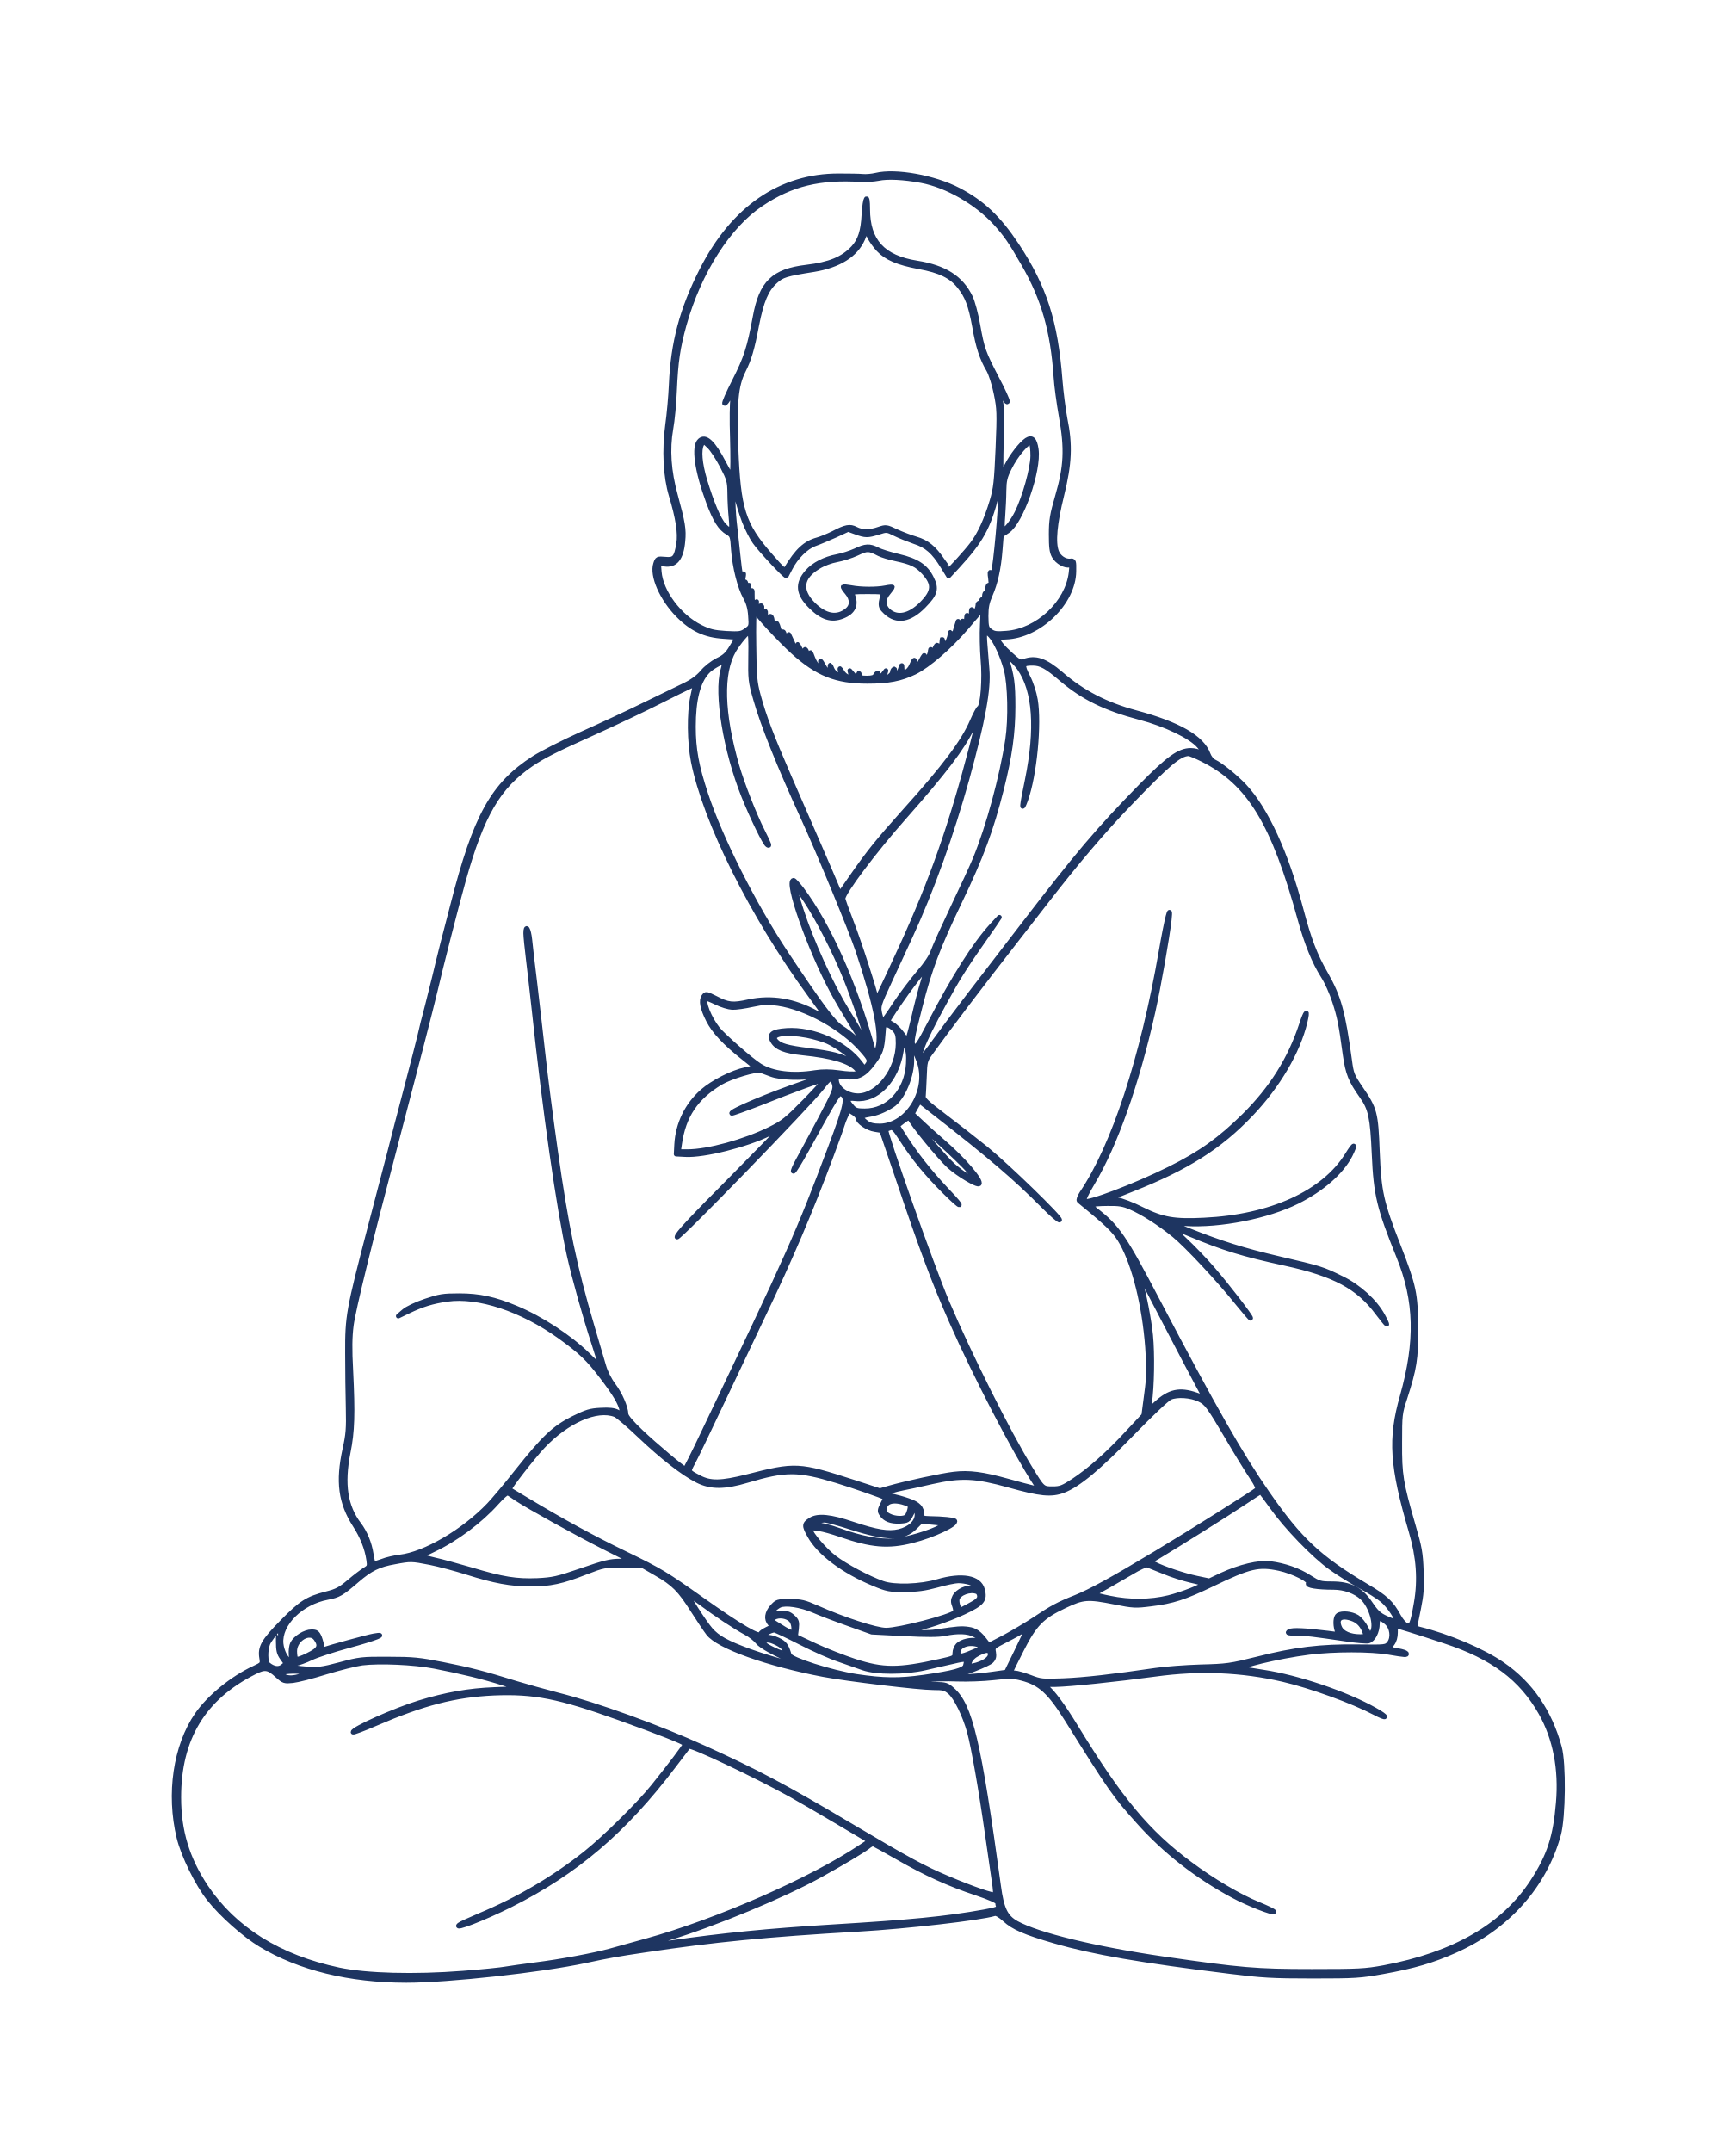
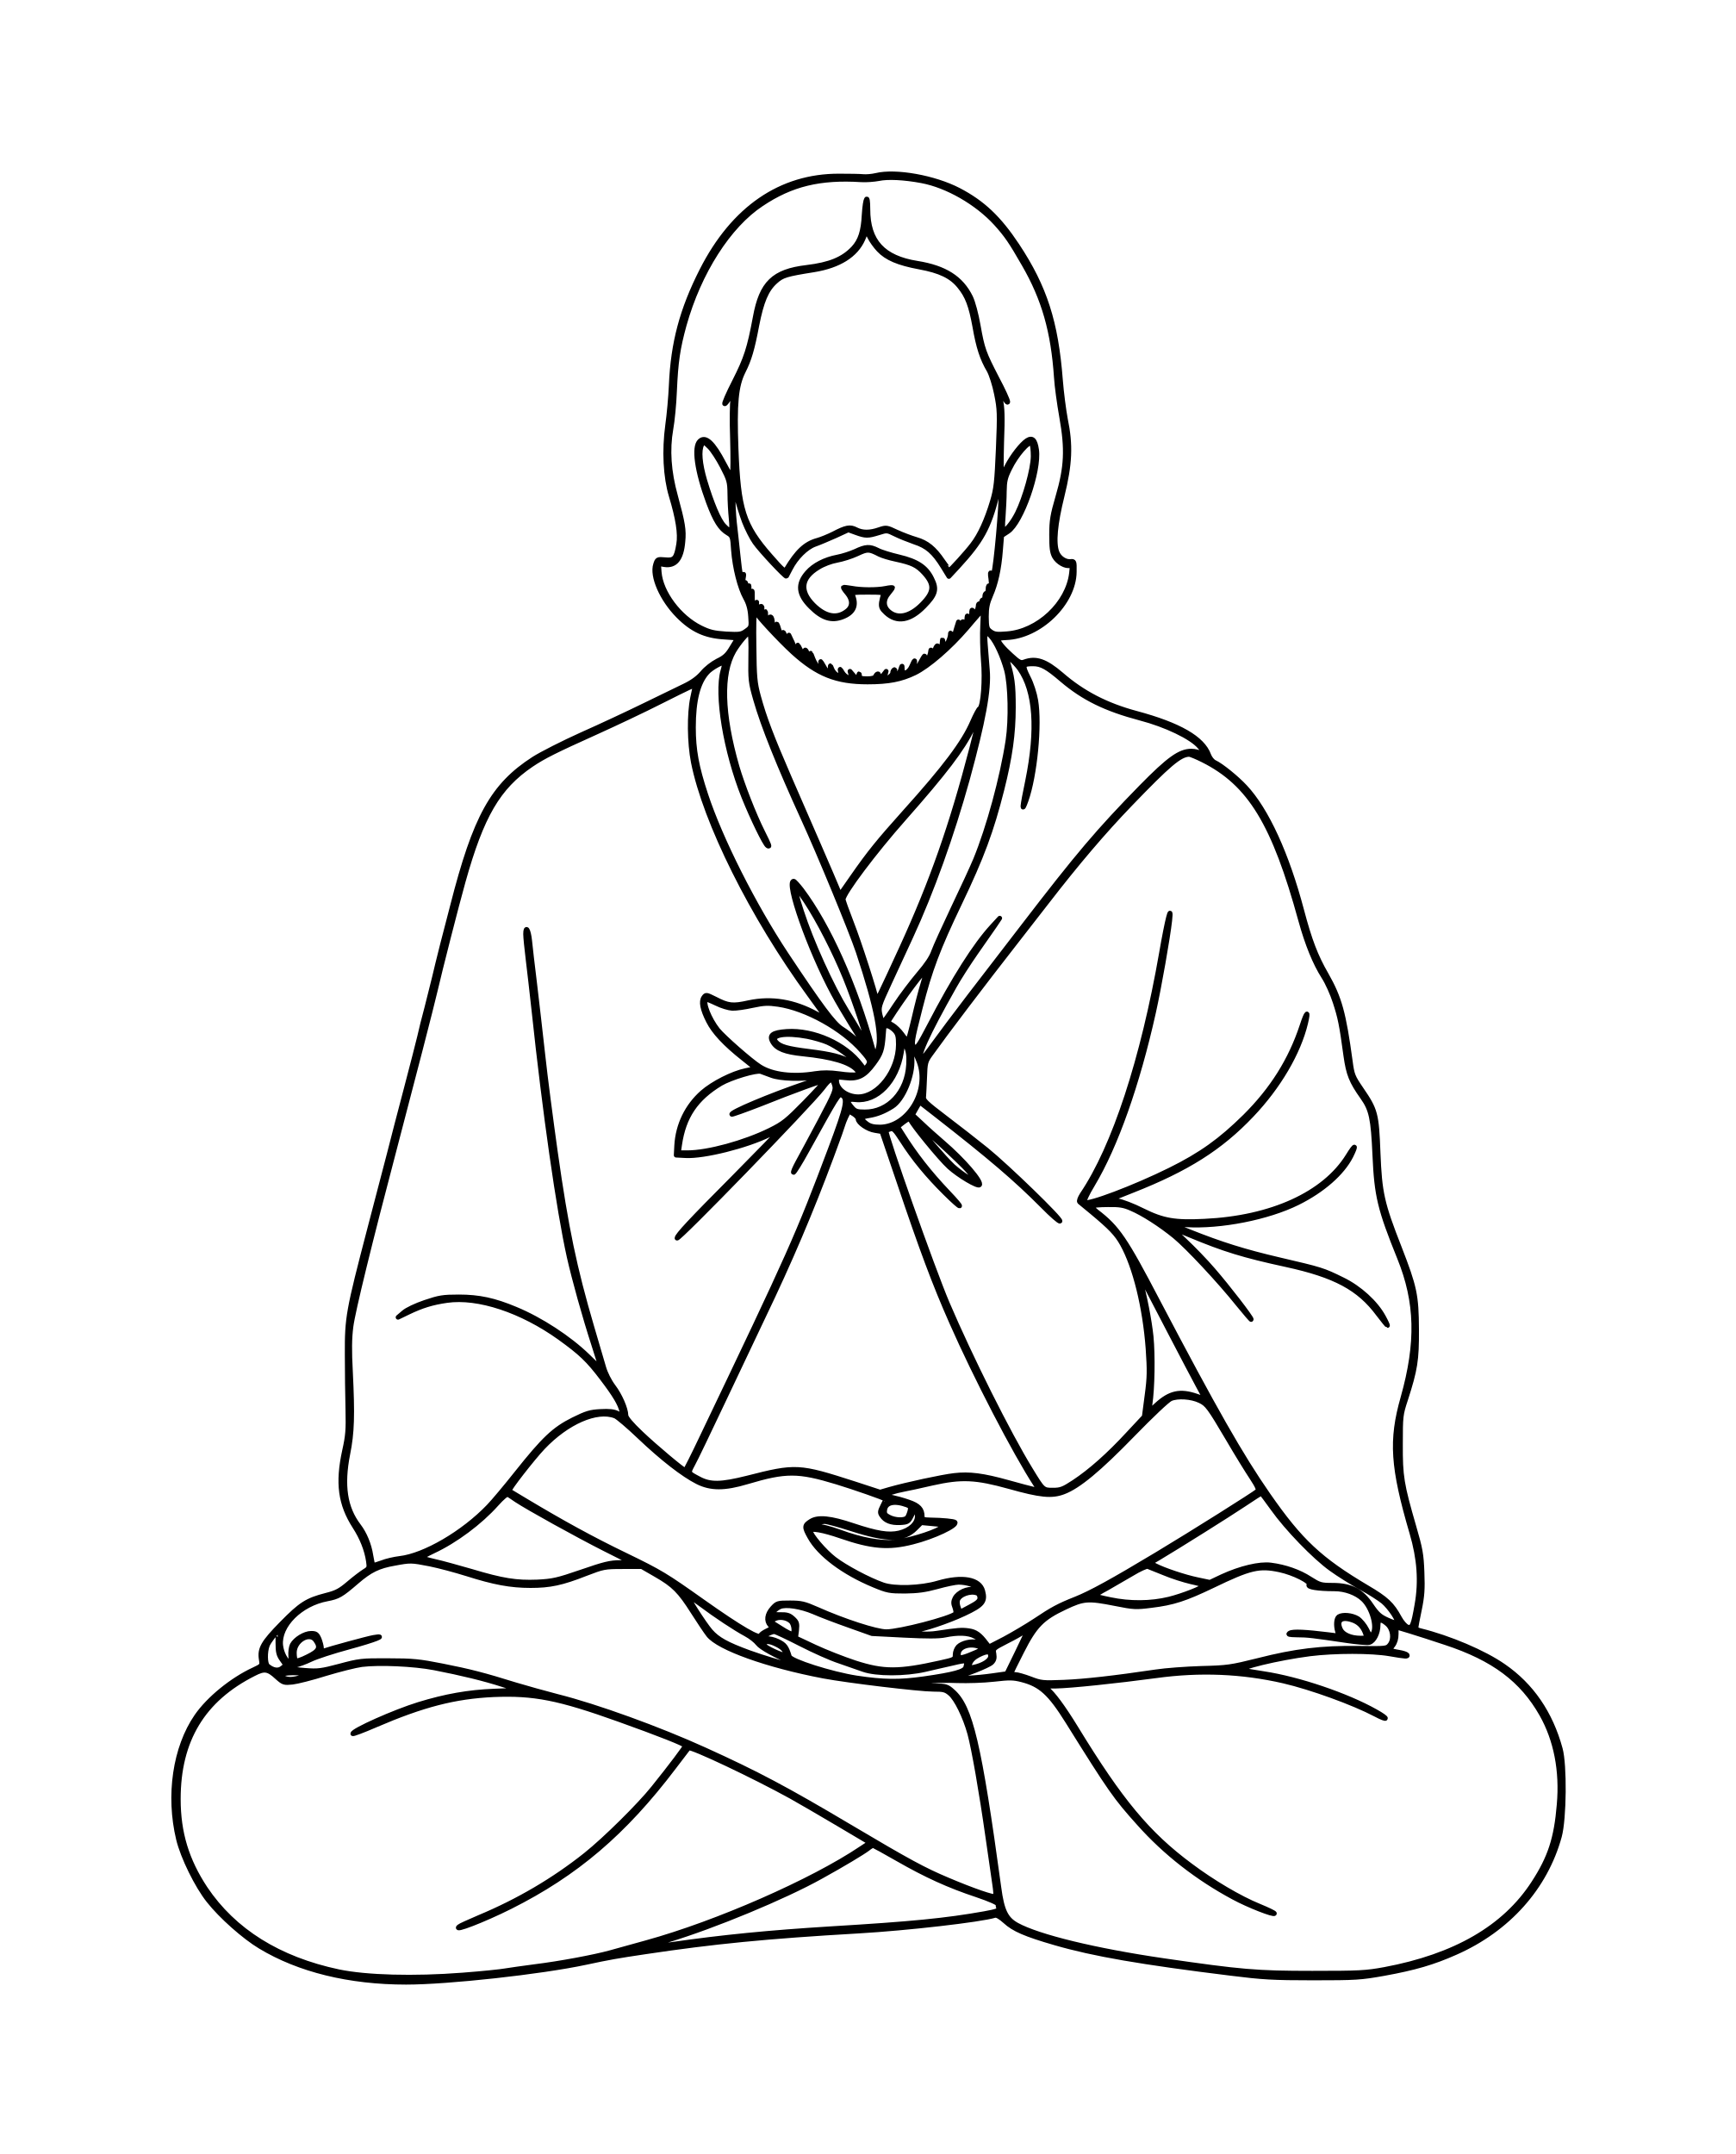
- <svg xmlns="http://www.w3.org/2000/svg" viewBox="0 0 370.72 460.00" width="371" height="460">
+ <svg xmlns="http://www.w3.org/2000/svg" viewBox="0 0 370.72 460.00">
  <g transform="translate(30.00,30.00) scale(0.351494)">
-     <g transform="translate(0,1138) scale(0.1,-0.1)" fill="#1E3561" stroke="#1E3561" stroke-width="28.450" stroke-linejoin="round" stroke-linecap="round">
+     <g transform="translate(0,1138) scale(0.1,-0.1)" fill="currentColor" stroke="currentColor" stroke-width="28.450" stroke-linejoin="round" stroke-linecap="round">
      <path d="M4470 11168 c-25 -6 -61 -9 -80 -7 -19 2 -84 3 -145 3 -355 1 -643 -197 -834 -573 -121 -238 -175 -441 -186 -696 -3 -71 -13 -182 -22 -245 -21 -155 -13 -314 22 -430 41 -136 56 -230 45 -293 -14 -86 -26 -100 -82 -94 -46 4 -48 3 -58 -28 -24 -72 38 -213 137 -313 84 -85 164 -122 277 -129 l84 -6 -34 -56 c-27 -46 -44 -62 -88 -83 -31 -16 -70 -46 -92 -73 -27 -31 -61 -56 -109 -79 -38 -19 -149 -72 -245 -119 -96 -47 -267 -127 -380 -177 -113 -51 -243 -117 -290 -147 -250 -161 -356 -352 -494 -893 -14 -52 -41 -158 -61 -235 -19 -77 -42 -167 -49 -200 -8 -33 -28 -114 -45 -180 -18 -66 -38 -147 -45 -180 -8 -33 -44 -175 -81 -315 -37 -140 -84 -320 -104 -400 -21 -80 -74 -284 -119 -455 -130 -498 -137 -536 -136 -760 0 -104 2 -255 4 -335 3 -124 0 -160 -20 -250 -43 -197 -26 -325 62 -462 44 -68 73 -141 83 -210 6 -40 4 -44 -24 -61 -16 -10 -59 -42 -94 -72 -54 -46 -76 -58 -140 -74 -116 -30 -153 -54 -268 -171 -114 -116 -136 -154 -125 -219 6 -37 5 -38 -46 -62 -132 -61 -274 -177 -347 -283 -131 -190 -174 -481 -110 -747 26 -108 112 -284 184 -374 75 -95 216 -220 313 -278 235 -142 541 -217 886 -217 255 0 819 62 1091 120 144 31 191 39 365 65 416 62 727 93 1295 126 293 17 738 68 827 95 11 3 33 -10 62 -36 52 -48 123 -79 303 -131 234 -68 525 -118 1068 -185 192 -24 255 -28 500 -28 261 0 290 2 430 27 188 34 300 67 435 127 320 141 547 396 632 707 29 107 32 433 5 531 -59 217 -175 386 -345 503 -119 83 -330 172 -504 215 -16 3 -28 11 -28 16 0 5 9 56 21 111 17 83 20 125 16 227 -4 110 -10 143 -50 280 -74 256 -82 303 -81 500 0 168 1 179 31 270 59 183 68 240 67 425 -1 210 -12 259 -104 496 -107 273 -120 334 -130 579 -9 237 -15 259 -102 386 -52 76 -56 87 -67 170 -40 293 -65 384 -145 525 -66 114 -102 210 -150 391 -90 341 -213 610 -344 750 -51 55 -145 131 -184 149 -14 6 -30 26 -37 45 -37 102 -180 184 -441 254 -182 49 -325 123 -455 236 -96 82 -154 102 -225 76 -22 -8 -32 -3 -80 41 -49 44 -79 81 -80 98 0 3 23 7 50 8 203 7 412 209 414 400 1 64 0 66 -23 63 -32 -3 -69 22 -82 56 -22 56 -11 173 31 342 48 195 53 309 20 468 -10 54 -24 160 -30 237 -27 351 -95 563 -263 817 -110 166 -209 260 -355 336 -148 77 -383 119 -502 90z m277 -33 c155 -29 336 -133 451 -259 64 -71 91 -110 170 -248 122 -211 178 -408 197 -688 3 -52 18 -160 32 -239 35 -197 30 -305 -23 -486 -32 -110 -38 -145 -38 -230 0 -78 3 -107 17 -133 19 -35 70 -64 96 -54 12 4 13 -4 8 -47 -22 -184 -203 -354 -393 -368 -60 -5 -76 -3 -98 13 -23 17 -25 25 -26 90 0 56 6 84 26 130 31 71 51 159 60 276 l7 87 38 25 c82 54 192 368 174 497 -9 61 -26 77 -59 56 -34 -23 -89 -94 -120 -154 -14 -29 -29 -53 -33 -53 -3 0 -3 89 0 198 6 154 4 210 -7 257 -8 33 -13 61 -11 63 2 2 15 -18 29 -45 14 -26 25 -40 26 -31 0 10 -29 74 -66 143 -80 155 -88 176 -114 322 -12 68 -31 140 -46 171 -57 116 -156 179 -324 206 -208 33 -300 134 -300 328 0 100 -16 75 -23 -34 -5 -101 -23 -156 -65 -202 -63 -67 -143 -100 -284 -117 -202 -24 -275 -95 -313 -304 -35 -188 -55 -249 -125 -387 -39 -76 -66 -138 -60 -138 5 0 19 18 30 41 12 23 23 39 25 37 2 -1 -1 -23 -6 -48 -4 -25 -6 -133 -2 -241 3 -108 3 -205 -1 -215 -6 -15 -17 -1 -51 64 -65 125 -111 168 -146 136 -39 -35 -19 -181 52 -373 42 -112 72 -160 118 -187 27 -16 29 -22 34 -103 8 -107 39 -229 73 -290 18 -32 28 -66 31 -112 5 -65 4 -67 -27 -89 -29 -21 -40 -22 -121 -18 -75 5 -101 11 -156 38 -129 64 -241 213 -251 337 l-4 52 34 -6 c68 -11 105 34 114 140 7 70 0 112 -45 277 -41 148 -50 281 -28 406 9 49 19 152 22 229 8 182 20 262 59 404 90 321 270 603 470 735 181 121 354 163 606 147 30 -2 78 2 105 7 56 12 155 7 262 -13z m-261 -419 c48 -51 118 -81 247 -105 125 -23 194 -56 243 -117 49 -60 70 -116 94 -247 21 -122 44 -193 86 -264 13 -23 34 -87 45 -143 19 -94 20 -116 11 -333 -9 -203 -13 -243 -36 -320 -34 -113 -75 -204 -121 -263 -33 -44 -133 -154 -139 -154 -1 0 -20 25 -41 55 -52 77 -96 112 -161 131 -31 9 -84 29 -119 45 -61 29 -64 29 -106 15 -57 -20 -102 -20 -141 0 -36 19 -62 14 -138 -26 -30 -15 -74 -33 -96 -39 -74 -20 -124 -67 -190 -177 -9 -15 -21 -5 -97 82 -164 187 -194 282 -208 653 -10 274 0 380 44 468 36 71 55 135 82 279 29 147 58 217 114 267 41 37 63 44 233 71 153 25 255 89 298 187 l21 51 20 -39 c10 -21 35 -56 55 -77z m-951 -1317 c42 -81 45 -93 46 -166 0 -43 4 -111 8 -150 8 -82 1 -90 -43 -44 -32 33 -75 136 -117 275 -30 102 -37 183 -18 218 11 20 12 19 45 -13 19 -18 54 -72 79 -120z m1889 62 c-1 -79 -50 -252 -96 -345 -28 -56 -68 -106 -85 -106 -5 0 -5 37 -1 83 3 45 7 115 7 156 1 62 6 84 33 138 39 81 116 169 132 153 6 -6 10 -41 10 -79z m-1755 -397 c17 -44 46 -101 64 -126 33 -48 187 -212 192 -206 1 2 12 23 24 46 34 67 96 129 149 148 26 9 82 33 125 52 l78 36 47 -17 c58 -21 72 -21 137 -1 50 16 52 16 100 -8 28 -14 81 -35 118 -48 77 -25 118 -61 174 -152 l35 -57 53 57 c145 158 189 236 240 437 l23 90 1 -60 c2 -101 -31 -460 -45 -505 -5 -13 -6 -13 -14 0 -7 10 -8 -2 -3 -34 4 -36 3 -47 -5 -42 -8 5 -12 -2 -12 -18 0 -14 -4 -26 -10 -26 -5 0 -10 -9 -10 -20 0 -11 -4 -20 -10 -20 -5 0 -10 -7 -10 -16 0 -8 -4 -12 -10 -9 -5 3 -10 -2 -10 -12 0 -10 -5 -25 -10 -33 -9 -13 -11 -13 -20 0 -8 12 -10 9 -10 -12 0 -32 -16 -46 -23 -21 -3 10 -5 4 -6 -14 -1 -34 -20 -57 -22 -26 -1 20 -4 12 -13 -29 -9 -39 -23 -35 -19 5 l3 32 -11 -35 c-18 -64 -20 -67 -29 -45 -7 16 -9 17 -9 3 -1 -23 -22 -68 -32 -68 -4 0 -10 10 -12 23 -4 20 -4 20 -6 -4 0 -14 -8 -34 -17 -45 -15 -18 -15 -18 -9 4 4 12 2 22 -3 22 -5 0 -13 -15 -17 -32 -7 -33 -7 -33 -15 -8 -5 16 -8 19 -9 8 -1 -25 -23 -68 -34 -68 -5 0 -6 12 -3 28 4 18 -2 12 -19 -20 -27 -52 -50 -64 -43 -23 7 35 1 31 -16 -9 -7 -18 -23 -36 -35 -39 -17 -4 -21 0 -22 21 -1 26 -1 26 -11 -5 -12 -36 -44 -48 -35 -13 3 11 1 18 -4 14 -5 -3 -9 -12 -9 -19 0 -13 -29 -35 -45 -35 -3 0 -4 10 0 23 l6 22 -17 -22 c-19 -26 -39 -31 -30 -8 3 8 1 15 -3 15 -5 0 -11 -7 -15 -15 -4 -10 -20 -15 -51 -15 -36 0 -45 4 -46 18 -1 16 -2 16 -6 0 -6 -23 -11 -23 -33 5 l-19 22 6 -22 c4 -18 2 -21 -16 -16 -12 3 -29 17 -37 32 -14 23 -15 24 -11 4 9 -40 -35 -25 -52 17 -10 24 -10 24 -10 3 -1 -34 -18 -28 -41 15 -19 33 -20 34 -15 9 5 -25 4 -27 -14 -18 -11 6 -26 30 -35 53 -16 42 -16 42 -12 9 3 -31 2 -32 -11 -16 -7 11 -13 27 -13 36 0 10 -4 20 -9 23 -4 3 -6 -7 -3 -22 6 -34 -6 -23 -29 26 -17 34 -18 34 -12 7 6 -27 5 -29 -10 -16 -10 7 -17 19 -17 25 -1 6 -7 25 -16 41 l-14 30 5 -27 c8 -44 -13 -33 -27 13 -9 33 -13 37 -19 23 -5 -15 -9 -9 -20 26 -10 35 -14 40 -17 22 -5 -31 -22 -17 -22 18 0 16 -4 32 -10 35 -6 3 -10 -4 -10 -17 0 -18 -2 -20 -10 -8 -5 8 -10 26 -11 40 0 22 -1 23 -8 6 -10 -26 -25 -3 -16 24 4 11 2 20 -4 20 -6 0 -11 -5 -11 -11 0 -5 -5 -7 -10 -4 -6 3 -8 16 -6 28 1 12 1 16 -1 10 -3 -7 -9 -13 -14 -13 -9 0 -11 13 -11 65 1 17 -2 22 -4 13 -9 -30 -21 -20 -17 15 3 26 1 28 -6 12 -9 -18 -10 -17 -10 8 -1 19 -5 26 -13 21 -8 -5 -9 2 -5 27 4 21 4 29 -2 20 -13 -21 -17 -5 -30 119 -7 63 -16 153 -22 200 -5 47 -9 123 -8 170 l0 85 18 -85 c10 -47 33 -121 50 -166z m1448 -631 c-3 -54 -1 -148 4 -210 11 -117 -1 -281 -22 -294 -6 -3 -25 -39 -43 -80 -54 -126 -167 -277 -412 -549 -162 -181 -214 -245 -318 -394 l-76 -109 -16 39 c-20 50 -175 406 -294 679 -105 242 -150 360 -185 489 -22 81 -25 115 -27 304 -2 116 0 212 5 212 4 0 7 -3 7 -7 0 -14 145 -170 225 -243 148 -134 263 -180 453 -180 128 0 204 15 287 55 82 40 213 153 315 272 52 62 97 112 99 112 2 1 1 -43 -2 -96z m-1409 -190 c-2 -141 -1 -154 30 -262 45 -158 143 -402 287 -717 100 -218 293 -686 336 -814 114 -343 149 -526 115 -605 l-13 -30 -13 45 c-109 393 -269 750 -433 968 -22 28 -43 52 -48 52 -50 0 96 -416 241 -685 49 -92 178 -301 211 -344 11 -13 19 -28 19 -34 0 -5 -13 8 -28 29 -35 48 -92 100 -152 138 -48 31 -126 135 -336 451 -198 299 -400 700 -489 970 -56 170 -75 272 -75 409 0 164 28 273 84 334 22 26 95 66 103 59 2 -3 -1 -25 -8 -48 -41 -144 16 -490 127 -768 52 -129 128 -286 144 -296 16 -10 12 1 -29 83 -53 105 -124 288 -156 397 -93 323 -99 565 -19 703 30 50 82 112 95 112 6 0 9 -61 7 -147z m1459 125 c33 -36 72 -123 95 -206 24 -92 28 -301 9 -427 -35 -228 -117 -529 -197 -724 -19 -46 -80 -178 -136 -295 -55 -116 -109 -235 -119 -263 -12 -36 -42 -80 -89 -135 -39 -46 -104 -131 -143 -190 -39 -60 -74 -108 -77 -108 -3 0 -10 22 -16 48 -10 47 -8 52 57 193 37 79 95 205 129 279 128 277 249 615 345 960 96 351 132 543 121 663 -3 40 -9 107 -12 150 -7 82 -1 92 33 55z m175 -198 c96 -136 112 -369 48 -682 -34 -164 -37 -196 -9 -119 54 152 84 463 59 609 -7 42 -26 102 -46 140 -37 74 -34 82 29 82 50 0 85 -19 176 -97 132 -112 265 -177 476 -233 154 -40 311 -115 360 -173 40 -46 46 -66 13 -43 -12 9 -41 16 -63 16 -70 0 -137 -48 -304 -218 -260 -266 -382 -409 -722 -852 -91 -118 -235 -305 -320 -416 -85 -111 -183 -242 -219 -292 -36 -50 -68 -91 -72 -91 -36 -3 29 142 197 439 26 47 85 139 131 205 46 66 98 140 115 165 l30 45 -46 -50 c-103 -112 -232 -315 -379 -598 -64 -123 -80 -146 -92 -136 -21 17 -19 31 35 242 57 225 107 358 238 631 136 284 194 442 257 691 50 198 70 341 70 500 0 143 -6 186 -41 299 -5 17 -2 17 24 -5 17 -13 41 -40 55 -59z m-1972 -103 c0 -1 -7 -34 -15 -72 -21 -99 -19 -274 4 -392 72 -363 358 -938 706 -1414 50 -69 95 -131 99 -137 4 -7 -21 3 -56 22 -138 75 -273 97 -411 68 -99 -22 -125 -19 -206 23 -53 26 -55 27 -68 9 -18 -25 -9 -72 28 -145 33 -66 101 -139 211 -226 l76 -61 -61 -13 c-81 -17 -199 -77 -263 -133 -93 -82 -149 -197 -156 -322 l-3 -59 58 -3 c111 -6 370 59 508 127 32 17 59 27 59 24 0 -3 -126 -132 -279 -287 -256 -257 -341 -348 -341 -365 0 -22 806 809 884 910 46 61 59 65 72 23 10 -32 6 -44 -88 -222 -55 -103 -115 -215 -134 -249 -19 -35 -31 -63 -26 -63 5 0 42 60 82 133 186 336 192 346 211 337 38 -21 29 -65 -66 -319 -202 -538 -244 -631 -783 -1758 -53 -112 -99 -203 -102 -203 -11 0 -183 144 -269 226 -58 55 -91 94 -91 108 -1 41 -36 122 -77 176 -24 32 -48 80 -58 115 -10 33 -42 143 -72 245 -106 361 -156 599 -222 1065 -27 193 -62 458 -76 590 -15 132 -37 328 -50 435 -13 107 -27 223 -30 258 -7 67 -25 95 -25 40 0 -19 7 -88 15 -153 8 -66 24 -203 35 -305 67 -630 151 -1216 215 -1504 31 -137 92 -357 151 -539 24 -77 44 -140 44 -141 0 -2 -37 34 -82 78 -112 109 -286 223 -439 286 -129 54 -222 74 -344 74 -98 0 -120 -4 -206 -33 -56 -19 -111 -45 -130 -62 l-34 -29 60 29 c85 41 147 60 237 73 190 27 453 -60 685 -226 129 -93 173 -135 258 -247 79 -104 109 -155 120 -201 l7 -27 -32 15 c-22 12 -52 15 -104 12 -63 -3 -86 -10 -167 -50 -116 -58 -177 -116 -342 -323 -65 -82 -142 -174 -171 -204 -154 -161 -390 -299 -541 -316 -33 -4 -82 -15 -109 -26 -28 -10 -51 -17 -53 -15 -2 2 -8 29 -13 59 -10 66 -38 133 -74 180 -83 109 -104 245 -66 437 26 130 29 234 16 500 -7 127 -6 203 3 273 12 95 116 518 266 1087 108 410 225 863 245 950 31 134 130 522 171 668 112 400 212 572 414 709 76 51 142 84 395 198 113 51 291 135 395 188 173 87 205 102 205 94z m1681 -379 c-123 -472 -240 -806 -426 -1213 -132 -287 -153 -331 -154 -314 -2 31 -104 348 -152 470 -27 69 -49 131 -49 138 0 36 190 289 369 491 249 282 355 421 417 548 22 44 40 78 42 77 2 -2 -19 -90 -47 -197z m1405 -73 c285 -143 432 -384 594 -975 39 -141 86 -258 139 -341 23 -35 54 -105 70 -155 30 -92 39 -134 65 -326 16 -112 33 -155 101 -251 54 -76 65 -129 75 -352 11 -248 30 -327 150 -624 109 -269 115 -515 21 -849 -74 -260 -63 -422 54 -822 46 -156 56 -295 31 -436 -22 -127 -30 -146 -58 -135 -12 4 -34 29 -48 55 -45 83 -79 115 -198 185 -285 169 -404 280 -600 562 -166 239 -322 513 -672 1179 -197 377 -243 445 -370 542 -19 15 -31 30 -27 34 4 4 46 8 95 8 71 1 97 -3 142 -23 71 -30 177 -98 264 -169 78 -64 271 -270 387 -415 44 -54 79 -95 79 -91 0 13 -142 197 -232 301 -48 56 -125 135 -170 177 -45 42 -79 76 -76 76 3 0 50 -18 104 -41 209 -87 326 -123 584 -179 299 -65 444 -143 561 -301 29 -38 54 -69 56 -69 2 0 -8 23 -24 52 -47 87 -146 177 -249 227 -120 59 -128 61 -385 121 -210 49 -354 94 -544 170 -44 17 -84 35 -88 39 -4 5 25 6 65 3 210 -13 499 44 680 134 151 75 270 179 323 283 36 73 26 74 -18 2 -143 -231 -464 -378 -872 -397 -180 -9 -251 3 -376 65 -57 29 -126 55 -152 59 l-48 7 138 55 c333 131 535 259 724 458 165 173 286 380 329 560 19 81 6 71 -23 -18 -69 -208 -180 -385 -346 -550 -147 -145 -266 -231 -456 -325 -214 -106 -500 -214 -518 -196 -6 6 12 47 49 108 140 234 272 608 369 1043 35 157 88 459 99 560 12 112 -15 8 -50 -195 -113 -648 -287 -1180 -482 -1468 -14 -22 -21 -41 -16 -46 5 -4 38 -32 74 -61 114 -95 151 -133 186 -196 77 -138 137 -381 156 -634 9 -133 9 -173 -6 -284 l-17 -130 -98 -105 c-118 -128 -230 -227 -330 -293 -64 -42 -80 -48 -126 -48 -61 0 -60 -1 -138 127 -132 215 -365 681 -505 1009 -87 204 -382 1038 -371 1048 2 2 14 6 25 10 19 6 29 -5 73 -73 69 -108 152 -209 260 -316 108 -107 121 -104 18 4 -113 119 -201 231 -280 358 l-26 41 36 28 c25 19 38 24 41 15 10 -29 180 -237 236 -288 59 -53 172 -120 184 -109 17 18 -97 151 -223 259 -38 33 -96 84 -127 114 l-57 53 22 39 22 38 95 -74 c336 -262 488 -392 653 -558 53 -54 100 -95 104 -91 11 10 -319 330 -447 434 -63 51 -176 139 -250 195 -117 89 -135 106 -131 127 1 14 4 67 6 118 3 88 5 97 36 140 89 125 315 423 529 697 47 61 126 162 175 225 186 241 348 431 509 598 233 242 301 300 357 302 9 0 47 -16 85 -35z m-2413 -857 c76 -115 175 -308 240 -468 56 -137 140 -390 133 -397 -2 -2 -22 27 -43 64 -22 37 -58 98 -81 134 -93 151 -216 422 -276 608 -34 104 -42 141 -32 141 3 0 29 -37 59 -82z m712 -498 c-13 -41 -38 -137 -55 -212 -18 -76 -35 -138 -38 -138 -4 0 -20 18 -35 40 -16 22 -42 47 -58 56 -19 9 -27 19 -22 27 92 145 219 314 228 305 2 -2 -7 -37 -20 -78z m-1159 -153 c22 -1 77 7 122 17 71 15 95 16 157 7 170 -25 391 -148 509 -283 51 -58 53 -65 31 -94 -15 -18 -16 -18 -37 11 -93 126 -288 213 -451 202 -87 -6 -110 -23 -85 -65 24 -41 74 -61 183 -72 177 -18 286 -50 328 -98 18 -20 18 -20 -3 -27 -12 -4 -58 -2 -103 5 -59 8 -100 8 -147 1 -136 -22 -260 -7 -337 42 -54 34 -218 178 -255 223 -52 66 -92 166 -73 186 3 2 31 -9 64 -25 32 -16 76 -29 97 -30z m985 -133 c20 -21 24 -36 24 -87 -1 -158 -122 -316 -243 -317 -70 0 -132 46 -132 98 0 22 2 23 53 17 76 -9 117 11 172 86 45 61 52 83 59 174 5 61 2 55 24 55 10 0 29 -12 43 -26z m-529 -38 c40 -8 96 -24 123 -36 57 -25 151 -94 166 -121 9 -17 6 -17 -26 2 -53 32 -117 48 -254 65 -129 16 -176 29 -200 58 -35 42 58 57 191 32z m615 -171 c-9 -166 -123 -288 -266 -287 -47 0 -59 4 -78 27 -36 41 -30 53 22 47 130 -14 251 111 279 289 l11 71 18 -38 c13 -29 17 -57 14 -109z m64 17 c65 -174 -66 -393 -236 -396 -40 0 -62 5 -82 20 -41 31 -38 41 14 49 46 7 92 25 141 56 66 41 127 189 120 290 -5 72 11 65 43 -19z m-896 -83 c54 -20 181 -24 270 -9 28 4 51 7 53 5 1 -1 -51 -21 -117 -44 -215 -73 -459 -176 -448 -188 3 -2 81 26 174 62 202 81 384 147 390 142 2 -2 -52 -61 -119 -130 -110 -112 -132 -130 -213 -170 -154 -76 -376 -137 -502 -137 l-54 0 7 48 c25 171 99 281 250 372 61 36 218 83 244 73 8 -3 38 -14 65 -24z m500 -235 c14 -9 25 -22 25 -29 0 -23 59 -64 103 -70 l42 -7 104 -306 c140 -416 217 -621 319 -852 147 -334 386 -794 513 -989 l22 -33 -34 7 c-19 4 -90 23 -158 42 -151 42 -234 53 -327 42 -71 -8 -290 -55 -395 -85 l-55 -16 -156 51 c-339 109 -355 110 -653 34 -157 -39 -222 -41 -291 -4 -68 36 -67 33 -39 86 15 26 100 204 190 394 90 190 198 418 240 506 160 333 289 636 414 972 39 105 71 194 71 196 0 10 31 77 35 77 3 0 17 -7 30 -16z m667 -316 c25 -25 51 -56 58 -68 l11 -21 -42 21 c-23 12 -64 43 -92 68 -54 51 -181 199 -212 247 -17 27 165 -135 277 -247z m1098 -710 c13 -24 82 -158 155 -298 73 -140 151 -289 174 -331 l41 -76 -52 18 c-101 35 -163 21 -244 -53 l-47 -43 7 45 c15 99 18 300 7 413 -10 98 -41 256 -67 345 -10 35 2 26 26 -20z m337 -715 c44 -21 57 -38 172 -233 53 -91 118 -196 144 -235 35 -53 43 -73 34 -81 -20 -18 -388 -250 -611 -384 -273 -164 -401 -234 -493 -271 -104 -41 -144 -63 -247 -132 -50 -33 -133 -82 -185 -110 l-95 -49 -18 23 c-38 51 -63 69 -106 75 -42 6 -66 4 -192 -15 -60 -10 -150 -3 -150 10 0 5 8 9 19 9 40 0 198 53 296 99 113 53 130 74 113 138 -19 73 -125 92 -272 49 -104 -31 -265 -36 -335 -11 -86 30 -229 106 -295 157 -59 45 -145 146 -146 171 0 18 79 4 183 -32 191 -66 292 -74 438 -37 128 32 276 102 258 121 -7 6 -74 13 -151 14 -41 1 -48 4 -48 21 0 44 -21 67 -83 88 -34 12 -79 24 -99 28 -21 3 -38 10 -38 14 0 7 52 24 110 35 19 3 96 20 170 37 179 40 265 36 470 -21 189 -53 257 -60 330 -32 90 34 214 137 420 349 113 116 210 208 230 217 42 18 125 13 177 -12z m-3553 -93 c14 -5 81 -62 148 -126 139 -132 265 -230 352 -274 81 -41 165 -41 302 0 235 70 310 70 544 -1 108 -33 286 -95 297 -104 2 -1 -6 -19 -17 -40 -17 -34 -18 -42 -6 -59 21 -33 57 -46 111 -44 48 3 51 5 71 45 24 47 34 46 34 -5 0 -45 -44 -86 -110 -102 -64 -15 -136 -3 -280 45 -136 46 -213 54 -257 26 -40 -25 -41 -35 -6 -97 58 -105 205 -215 388 -291 84 -35 97 -37 190 -37 77 1 123 7 196 27 53 15 112 27 130 27 46 0 104 -17 119 -35 10 -12 6 -13 -23 -8 -43 7 -99 -18 -118 -53 -10 -20 -11 -32 -1 -57 6 -17 8 -34 4 -38 -32 -29 -340 -109 -420 -109 -61 0 -258 64 -422 137 -75 33 -95 38 -163 38 -76 0 -79 -1 -108 -33 -32 -36 -38 -76 -13 -103 14 -16 13 -19 -20 -34 -20 -10 -36 -21 -36 -26 0 -31 -122 40 -355 205 -223 158 -253 177 -470 282 -201 97 -383 197 -600 327 -55 33 -102 61 -104 63 -7 6 140 195 204 263 146 154 328 234 439 191z m-599 -511 c71 -47 365 -210 535 -296 l165 -83 -71 0 c-60 0 -96 -9 -235 -57 -148 -51 -174 -56 -268 -61 -128 -5 -211 8 -401 65 -80 23 -180 51 -222 60 -43 10 -78 20 -78 24 0 3 31 20 69 38 135 63 285 175 384 286 35 39 63 63 70 58 7 -3 30 -19 52 -34z m4595 -51 c85 -120 254 -295 355 -367 44 -32 124 -82 178 -112 54 -29 116 -69 138 -87 41 -35 96 -118 85 -129 -3 -3 -30 5 -60 19 -45 20 -62 36 -98 89 -59 88 -124 121 -234 121 -72 0 -80 3 -137 39 -66 43 -152 73 -239 84 -68 9 -185 -19 -296 -70 l-74 -35 -76 16 c-77 16 -203 58 -257 86 l-29 16 48 28 c116 69 430 266 521 327 55 37 102 67 105 67 3 0 34 -42 70 -92z m-2221 21 c19 -8 22 -14 16 -37 -4 -15 -11 -33 -17 -39 -14 -18 -73 -16 -109 3 -24 12 -30 21 -27 42 5 48 59 60 137 31z m-340 -144 c221 -71 318 -70 390 2 l35 35 74 -7 74 -7 -33 -21 c-51 -31 -206 -77 -279 -83 -85 -7 -201 14 -331 62 -61 22 -120 37 -143 36 -66 -2 -19 22 51 27 13 0 85 -19 162 -44z m-2561 -214 c55 -11 156 -38 226 -60 164 -52 265 -71 386 -71 118 0 190 15 335 72 107 41 114 43 226 43 l115 0 85 -49 c110 -63 146 -100 226 -226 37 -58 79 -121 94 -140 61 -79 357 -185 699 -250 149 -28 583 -80 668 -80 61 0 74 -3 101 -26 38 -31 92 -142 120 -244 25 -93 70 -349 110 -630 17 -118 36 -246 41 -284 6 -38 8 -71 5 -74 -9 -9 -137 35 -290 100 -143 60 -236 110 -595 323 -389 231 -565 324 -880 467 -279 127 -660 265 -895 324 -77 20 -192 52 -255 71 -193 60 -278 82 -445 115 -141 28 -180 32 -330 32 -162 1 -176 -1 -295 -33 -113 -30 -133 -32 -210 -26 -95 7 -122 20 -64 30 22 4 66 20 99 36 33 16 137 50 230 75 162 44 240 75 150 59 -35 -6 -269 -70 -302 -82 -8 -3 -13 3 -13 16 0 12 -7 37 -14 56 -13 30 -20 35 -49 35 -39 0 -96 -35 -115 -70 -7 -14 -11 -44 -9 -68 3 -28 1 -42 -6 -39 -24 8 -50 58 -55 105 -11 120 121 251 283 281 67 13 84 22 179 104 81 70 132 95 230 112 96 18 101 18 214 -4z m4462 -55 c47 -20 120 -43 163 -53 42 -9 77 -19 77 -22 0 -13 -129 -63 -210 -83 -111 -27 -238 -28 -357 -3 -51 10 -93 21 -93 24 0 3 33 24 73 45 39 22 108 62 152 88 44 27 87 46 95 44 8 -3 53 -21 100 -40z m703 19 c84 -18 192 -72 177 -90 -12 -14 54 -25 155 -25 65 0 133 -25 173 -63 55 -51 89 -172 59 -211 -13 -18 -15 -16 -36 27 -13 26 -37 55 -55 67 -35 21 -91 26 -115 11 -15 -10 -19 -52 -7 -92 l7 -25 -63 8 c-138 17 -215 21 -234 10 -15 -9 -7 -11 44 -12 63 0 95 -4 305 -35 60 -9 120 -14 133 -11 29 8 54 57 54 106 0 37 18 39 55 7 35 -30 43 -92 17 -126 -19 -24 -20 -24 -193 -22 -222 3 -382 -16 -609 -74 -165 -41 -185 -44 -345 -48 -93 -3 -217 -12 -275 -21 -256 -38 -435 -58 -560 -63 -128 -5 -138 -4 -203 21 -37 14 -79 26 -92 26 -14 0 -25 3 -25 6 0 3 29 63 65 133 80 158 124 203 262 268 114 54 140 56 307 23 110 -22 125 -23 218 -11 133 16 206 40 373 120 228 110 282 123 408 96z m-1839 -141 c9 -3 16 -16 16 -29 0 -17 -14 -30 -60 -54 l-60 -32 -10 27 c-6 15 -8 35 -5 45 11 35 78 59 119 43z m-1681 -67 c95 -71 210 -147 275 -182 30 -16 62 -42 73 -57 19 -25 107 -74 223 -122 123 -51 -96 3 -275 67 -136 50 -191 80 -235 130 -39 45 -149 217 -138 217 3 0 38 -24 77 -53z m687 -47 c41 -18 138 -55 215 -82 l140 -50 195 -10 c138 -7 211 -7 249 1 78 16 141 14 180 -7 44 -21 54 -46 17 -36 -37 9 -94 -4 -117 -27 -10 -10 -19 -32 -19 -48 0 -29 -2 -30 -92 -50 -251 -56 -343 -56 -516 0 -70 23 -180 66 -244 96 l-117 55 6 47 c4 41 2 49 -22 71 -22 20 -36 25 -81 24 -52 0 -53 0 -36 19 9 11 26 23 37 28 36 16 127 2 205 -31z m-138 -57 c18 -16 25 -68 10 -77 -5 -3 -37 13 -72 36 l-64 40 24 14 c29 17 76 11 102 -13z m3423 3 c34 -15 57 -42 70 -83 6 -21 3 -23 -32 -22 -59 0 -106 21 -121 52 -28 59 9 83 83 53z m555 -133 c292 -96 465 -226 584 -436 87 -154 124 -342 106 -547 -17 -207 -55 -323 -156 -478 -175 -270 -476 -444 -904 -524 -114 -21 -153 -23 -440 -23 -339 0 -431 8 -900 76 -419 61 -764 145 -895 217 -66 37 -90 85 -109 227 -120 877 -172 1098 -281 1193 -32 29 -42 32 -103 33 -37 0 -85 3 -107 8 -38 7 -35 8 45 18 47 6 134 8 194 5 62 -2 158 1 220 8 97 11 119 11 173 -3 112 -29 169 -81 276 -252 264 -423 292 -462 433 -619 160 -180 357 -333 575 -450 90 -49 249 -111 249 -98 0 4 -42 24 -93 45 -116 47 -281 144 -417 246 -259 192 -424 391 -696 836 -77 126 -142 214 -176 238 -22 15 -20 16 53 16 85 1 372 31 609 63 269 37 524 26 776 -32 168 -39 424 -132 557 -202 81 -43 83 -28 2 17 -176 99 -468 198 -680 230 -60 9 -117 19 -125 22 -37 13 211 73 405 98 152 19 375 19 485 0 99 -17 113 -18 106 -6 -4 5 -25 12 -49 16 -58 10 -60 13 -37 42 13 17 20 41 20 69 l0 42 83 -25 c45 -14 143 -45 217 -70z m-2603 -59 l-63 -129 -85 -12 c-105 -15 -215 -20 -225 -10 -4 4 0 7 9 7 30 0 190 63 209 82 15 15 18 28 14 53 -6 32 -6 33 76 75 46 23 92 49 102 56 11 7 21 12 23 10 2 -2 -25 -61 -60 -132z m-4492 59 c0 -56 4 -74 24 -102 l24 -34 -22 -18 c-23 -19 -56 -14 -88 13 -16 13 -17 86 -2 125 7 20 55 83 63 83 1 0 1 -30 1 -67z m3176 -8 c80 -41 185 -88 235 -104 49 -17 115 -40 146 -51 79 -28 254 -28 376 0 48 11 124 29 170 39 85 20 88 19 76 -26 -7 -25 -72 -43 -254 -69 -149 -21 -244 -20 -410 5 -153 24 -398 102 -407 130 -18 59 -28 72 -69 92 -25 12 -56 19 -69 16 -14 -2 -25 0 -25 4 0 11 50 38 71 39 8 0 80 -34 160 -75z m-2947 23 c32 -45 21 -66 -49 -100 -35 -18 -68 -29 -72 -24 -4 4 -8 25 -8 48 0 74 93 128 129 76z m2805 -28 c38 -19 56 -43 46 -60 -6 -10 -125 46 -125 58 0 27 29 28 79 2z m1228 -11 l28 -12 -50 -23 c-27 -12 -62 -26 -77 -29 -25 -6 -28 -4 -28 19 0 44 67 68 127 45z m68 -58 c0 -26 -45 -55 -103 -67 -32 -6 -32 -6 -22 23 7 19 25 37 53 51 52 26 72 24 72 -7z m-3380 -71 c165 -32 305 -66 419 -103 l101 -32 -155 -6 c-157 -6 -297 -31 -460 -81 -146 -45 -400 -158 -400 -178 0 -4 62 19 138 52 288 124 482 174 717 185 246 10 395 -19 761 -150 246 -88 403 -150 404 -160 0 -8 -87 -124 -194 -257 -84 -105 -292 -311 -411 -406 -192 -153 -410 -281 -645 -379 -63 -27 -119 -52 -124 -57 -39 -33 148 39 310 120 401 201 693 450 994 847 46 61 86 113 90 118 11 13 402 -172 624 -295 50 -28 178 -102 284 -165 l194 -115 -53 -35 c-297 -200 -876 -454 -1304 -572 -83 -23 -181 -50 -220 -61 -98 -27 -306 -66 -460 -85 -71 -9 -151 -21 -177 -25 -25 -5 -142 -17 -260 -26 -297 -23 -586 -15 -754 20 -364 77 -637 248 -810 506 -113 171 -164 338 -164 543 0 357 149 605 459 761 64 33 86 30 141 -21 38 -34 43 -35 93 -30 28 3 120 26 202 52 83 25 182 50 220 55 106 13 315 4 440 -20z m-786 -37 c22 -6 20 -8 -20 -19 -54 -17 -84 -17 -111 -3 -17 9 -18 13 -7 20 16 10 103 12 138 2z m3603 -1125 c171 -98 309 -161 481 -218 74 -25 127 -48 127 -56 0 -7 2 -19 5 -26 5 -11 -15 -18 -87 -31 -236 -42 -440 -62 -938 -92 -370 -23 -649 -50 -968 -96 -79 -11 -146 -19 -147 -17 -2 2 58 22 133 45 277 84 703 260 927 385 134 74 252 145 284 169 13 11 27 19 32 19 5 0 73 -37 151 -82z" />
      <path d="M4344 8884 c-29 -13 -78 -29 -110 -35 -75 -14 -143 -49 -182 -94 -62 -70 -56 -133 21 -209 69 -69 126 -87 193 -61 68 26 88 71 60 135 -5 13 8 15 94 15 85 0 99 -2 94 -15 -4 -8 -9 -30 -12 -47 -3 -27 1 -38 27 -62 67 -63 147 -49 232 38 71 72 80 104 47 169 -34 70 -89 106 -199 132 -51 12 -110 30 -130 41 -48 24 -72 23 -135 -7z m146 -19 c16 -8 61 -22 100 -30 98 -21 129 -36 172 -83 64 -71 61 -115 -13 -190 -75 -76 -152 -91 -205 -41 -31 29 -31 70 1 107 14 17 25 32 25 35 0 2 -19 1 -42 -4 -56 -11 -151 -10 -208 1 -25 4 -47 7 -49 5 -2 -2 8 -18 23 -35 34 -41 34 -82 -1 -109 -60 -48 -132 -35 -205 38 -84 85 -74 164 31 227 30 19 78 37 113 43 33 6 88 23 122 39 64 30 72 30 136 -3z" />
    </g>
  </g>
</svg>
